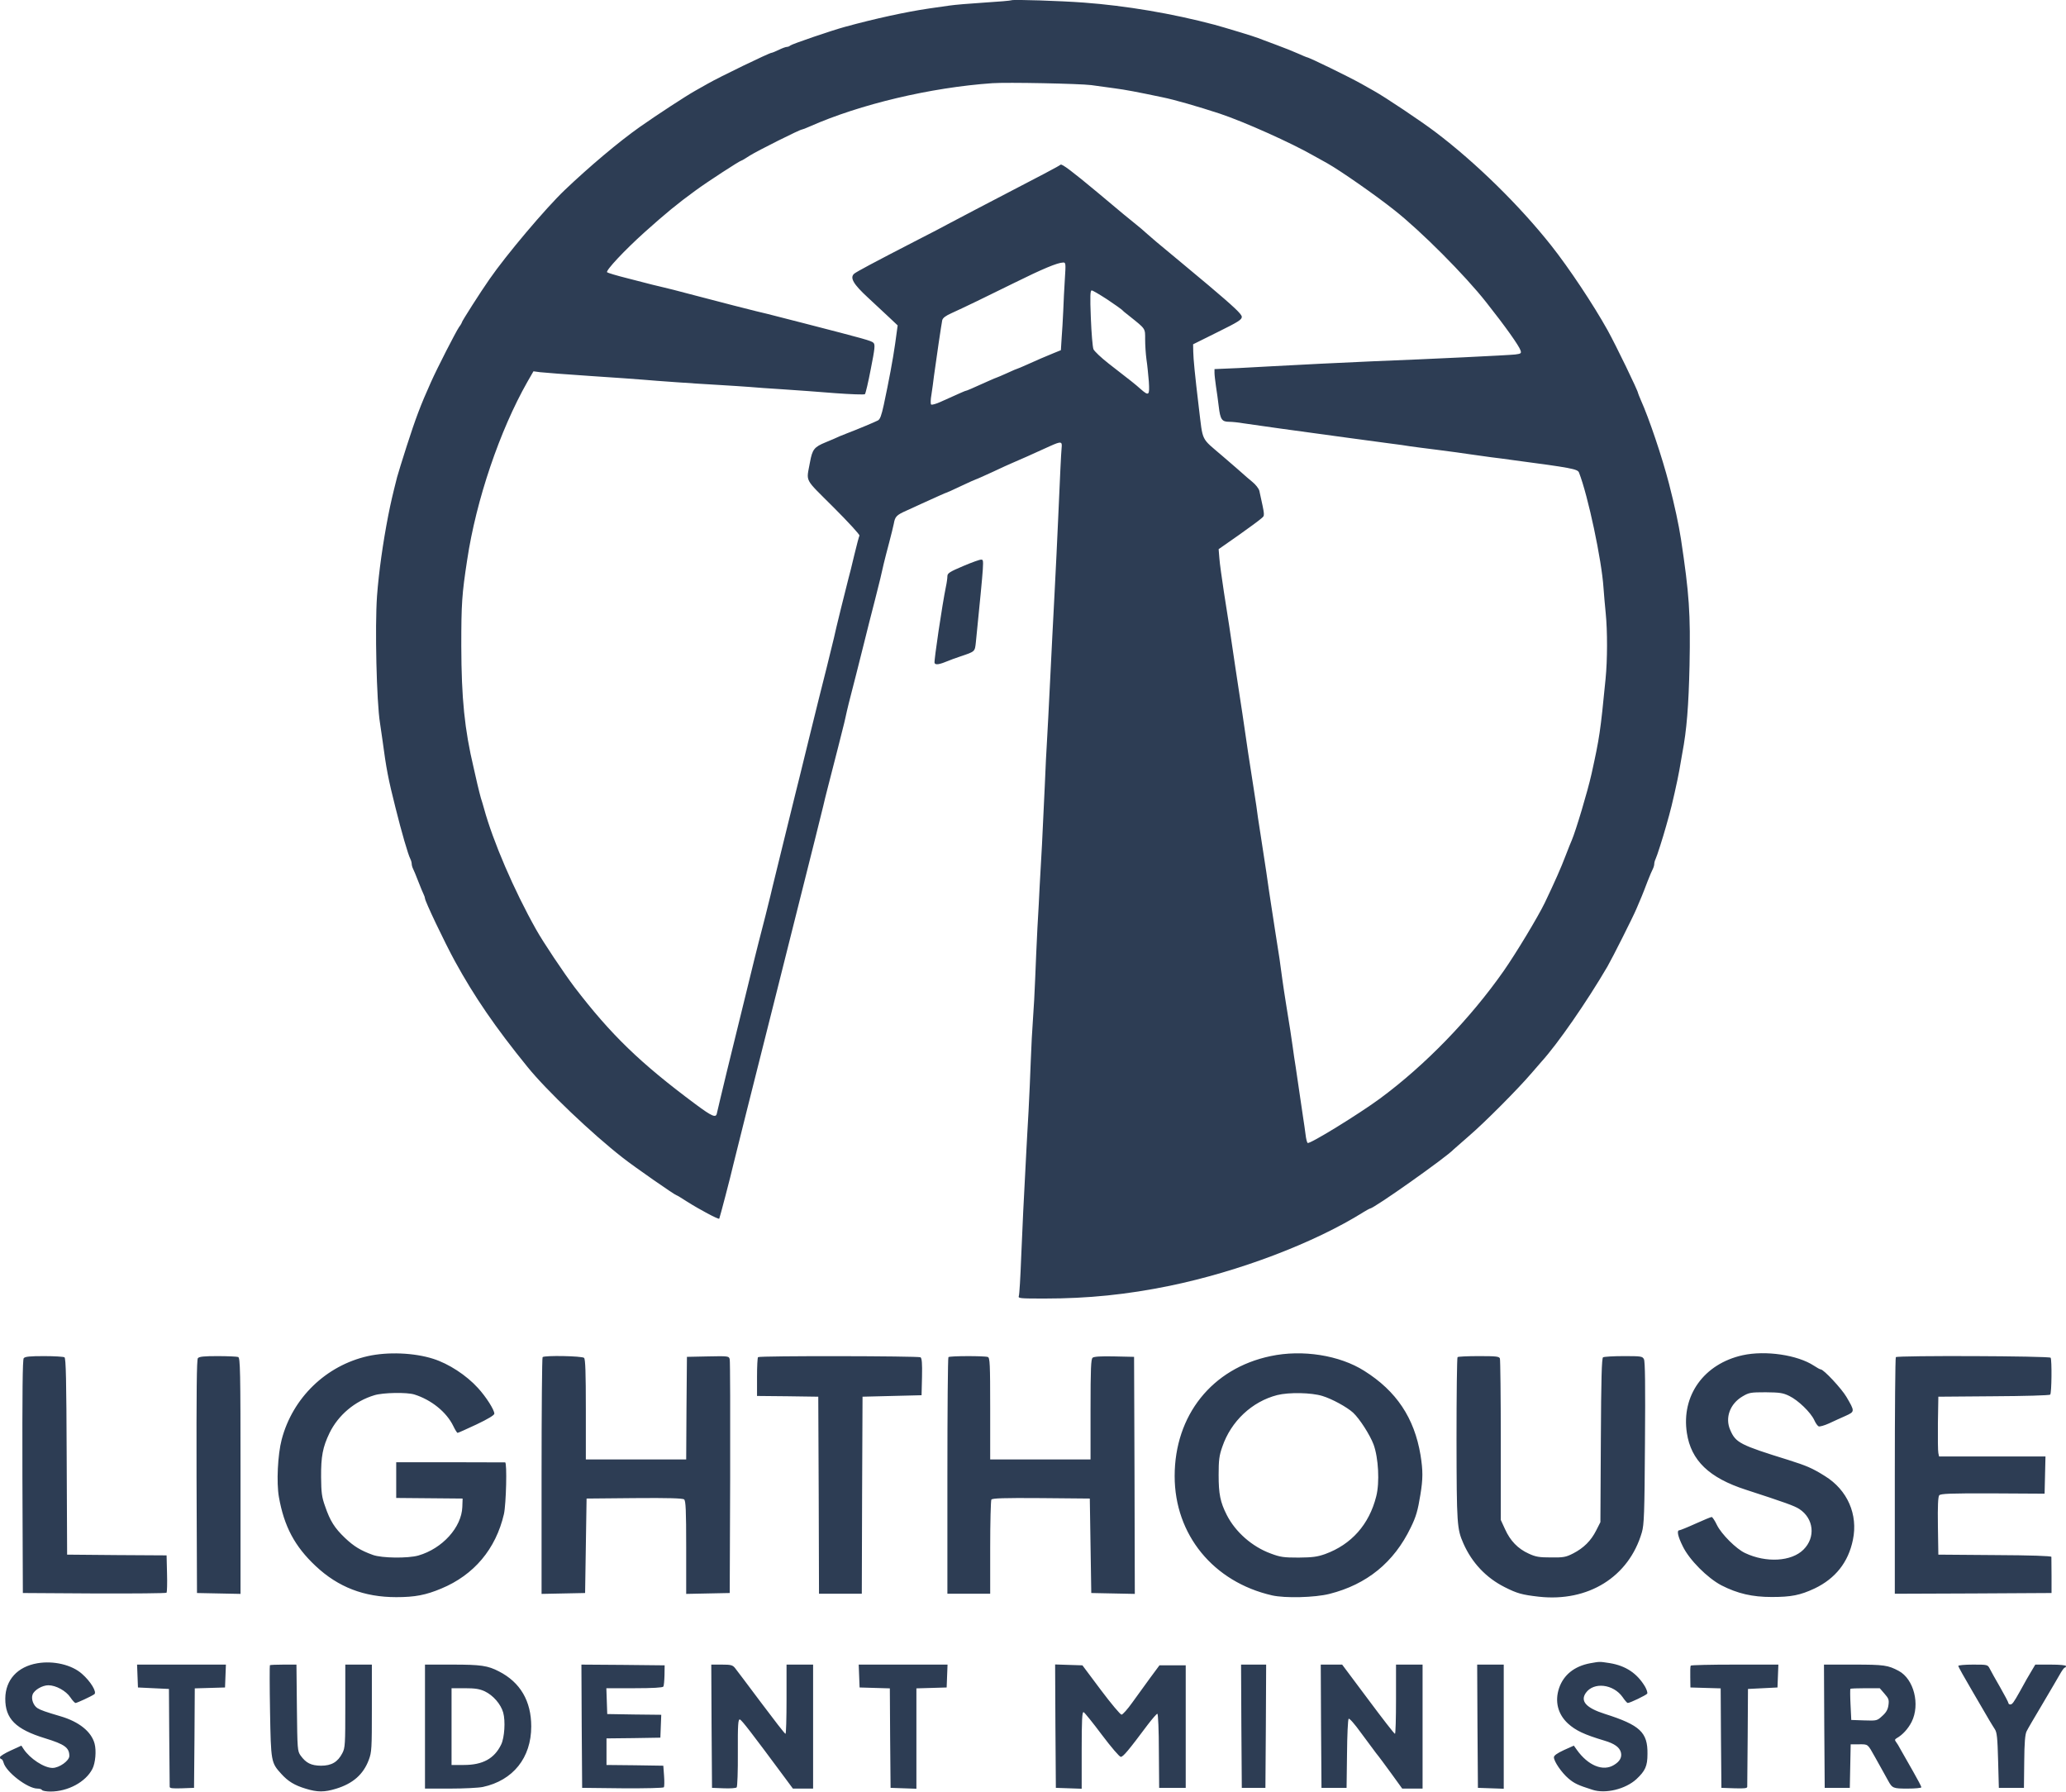
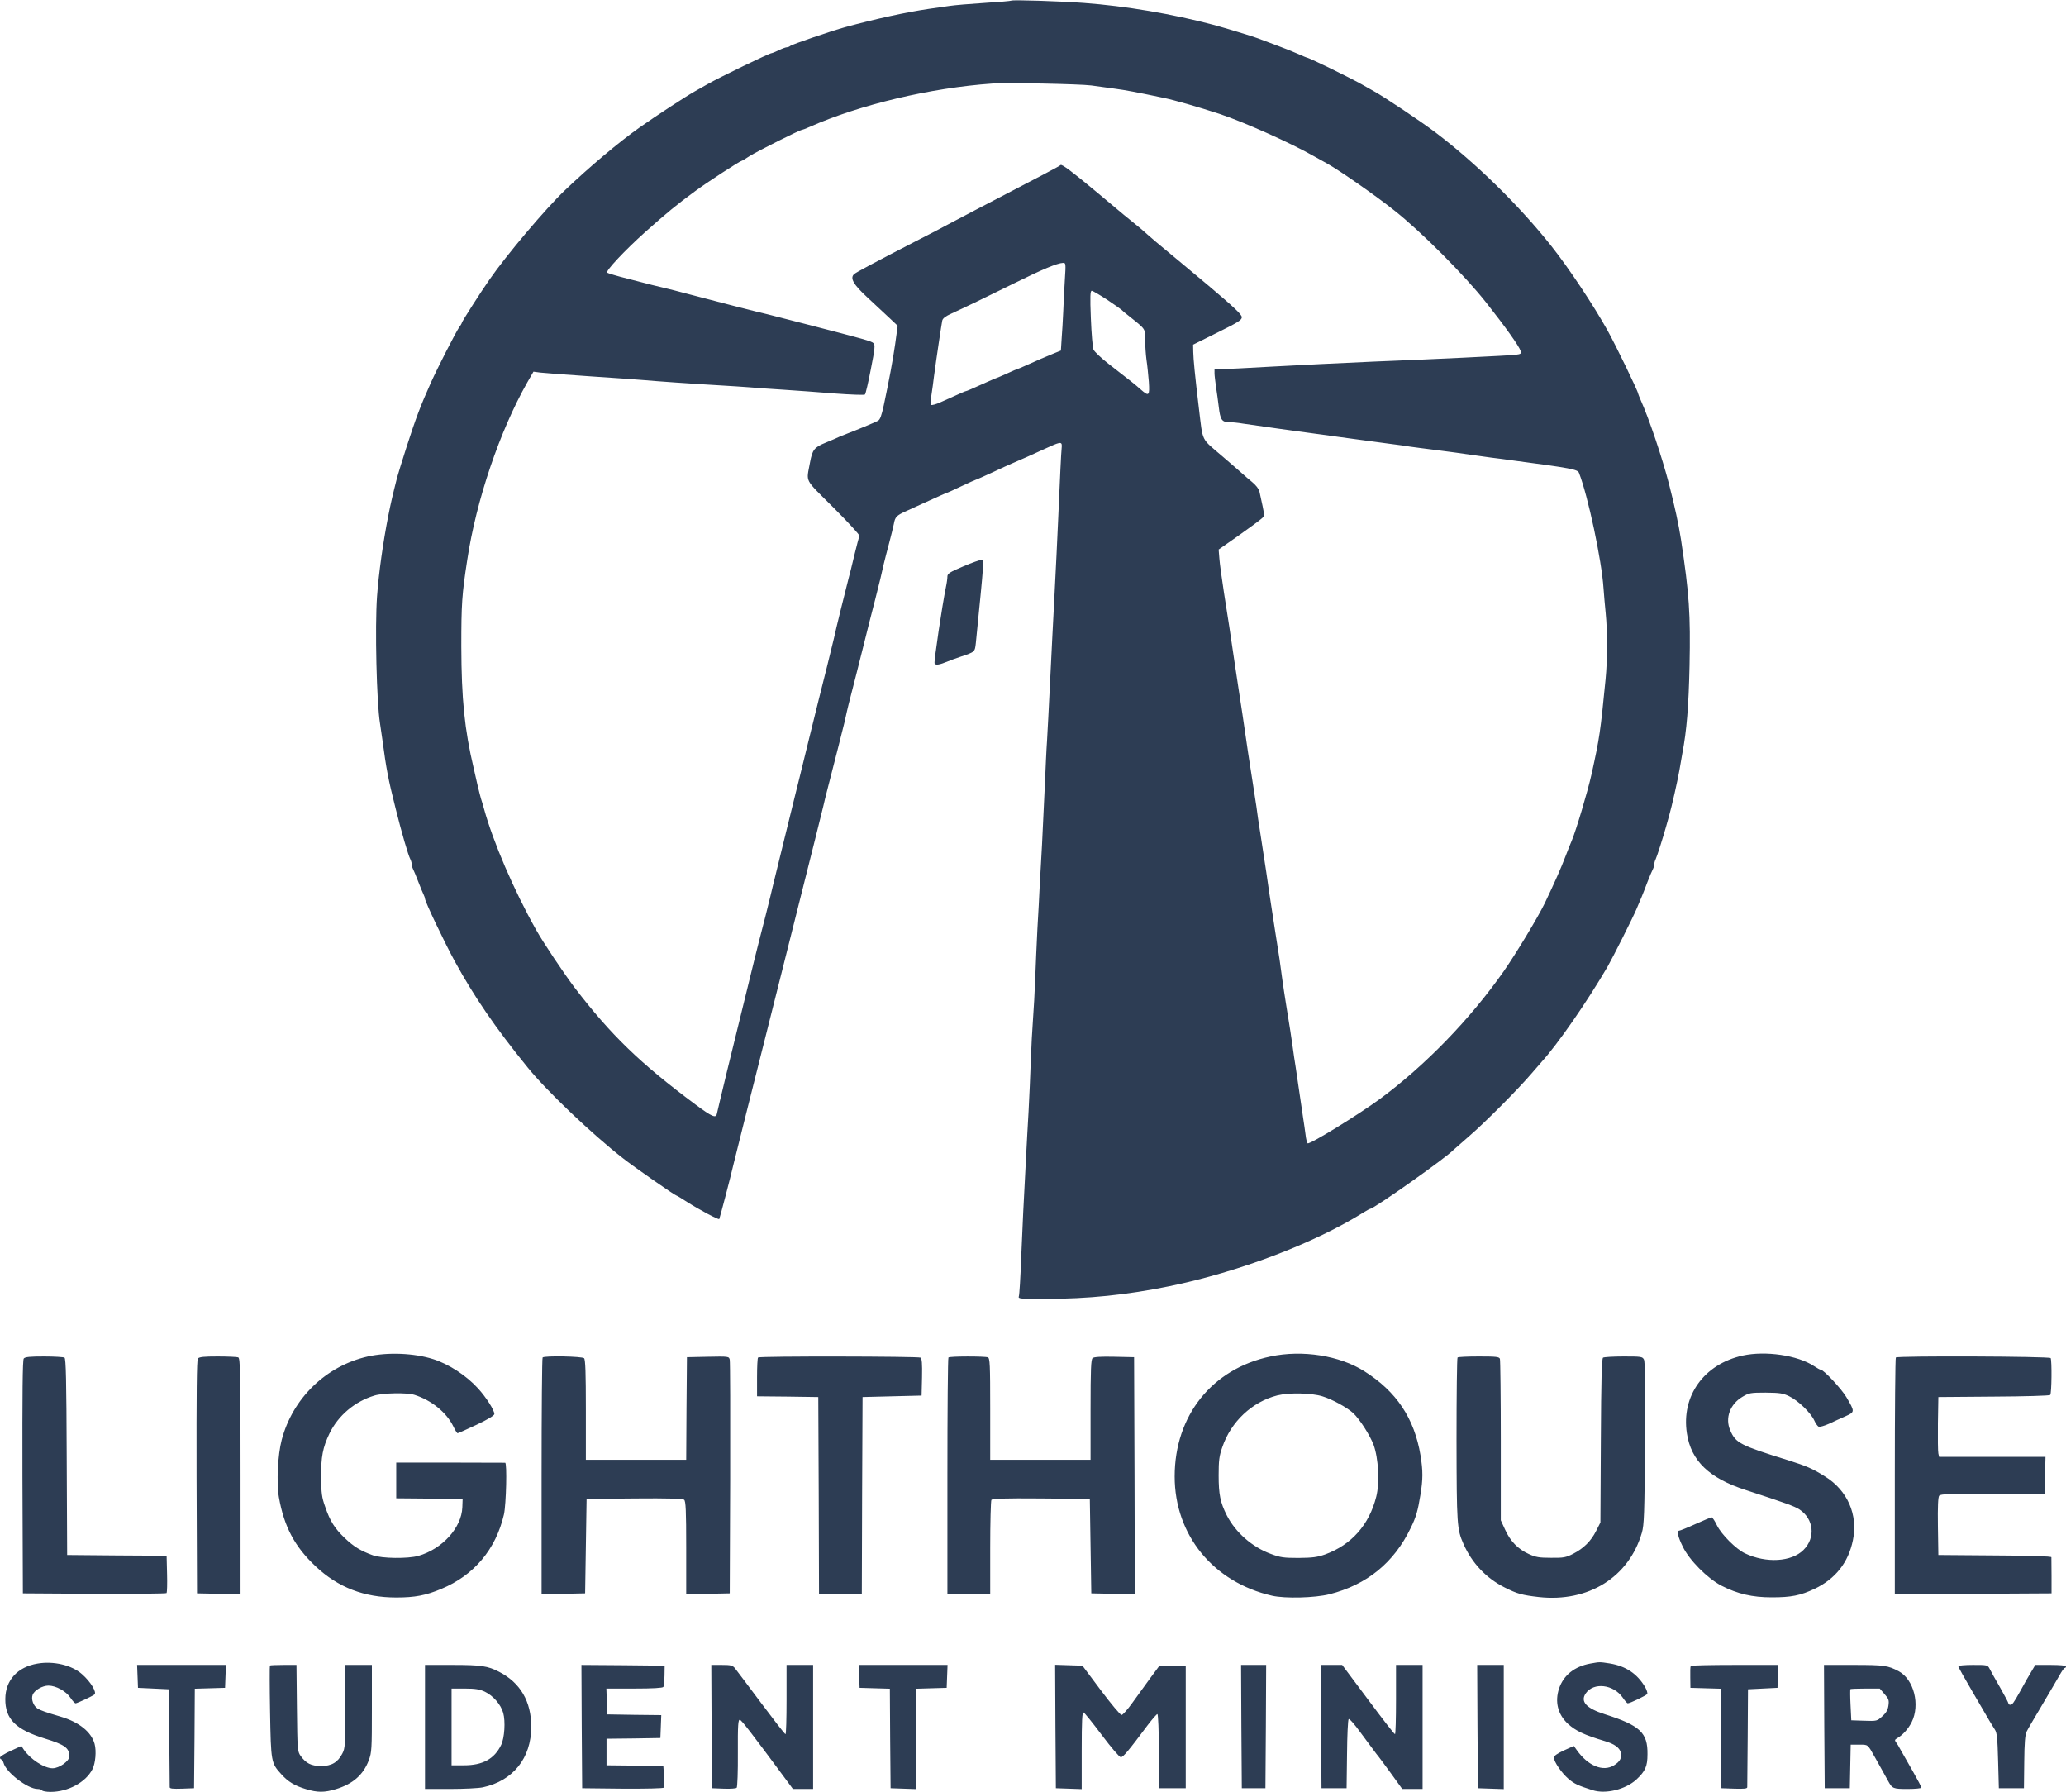
- <svg xmlns="http://www.w3.org/2000/svg" viewBox="0 0 1399.99 1213.76">
-   <g transform="translate(-0.01473,1213.759) scale(0.1,-0.1)" fill="#2D3D54" stroke="none">
+ <svg xmlns="http://www.w3.org/2000/svg" viewBox="0 0 1400 1214">
+   <g transform="translate(0,1214) scale(0.1,-0.1)" fill="#2D3D54" stroke="none">
    <path d="M6855 12136 c-5 -3 -89 -10 -185 -16 -96 -6 -202 -15 -235 -20 -33 -5 -96 -14 -140 -20 -156 -23 -363 -68 -568 -124 -92 -25 -361 -117 -372 -127 -5 -5 -15 -9 -22 -9 -8 0 -33 -9 -55 -20 -23 -11 -45 -20 -49 -20 -15 0 -356 -165 -434 -210 -22 -12 -60 -34 -85 -48 -64 -36 -257 -162 -375 -245 -143 -101 -341 -268 -508 -427 -129 -123 -396 -439 -510 -604 -61 -87 -187 -285 -187 -292 0 -3 -8 -18 -19 -32 -23 -34 -146 -274 -190 -372 -72 -160 -104 -246 -165 -435 -30 -93 -59 -188 -65 -210 -32 -126 -42 -170 -60 -260 -36 -185 -64 -383 -76 -545 -15 -210 -3 -718 20 -860 2 -14 9 -63 16 -110 27 -203 40 -270 89 -464 42 -169 86 -320 101 -348 5 -10 9 -25 9 -33 0 -8 4 -23 9 -33 5 -9 21 -48 36 -87 15 -38 31 -78 36 -87 5 -10 9 -22 9 -27 0 -19 132 -296 203 -426 131 -239 274 -448 491 -715 130 -161 437 -453 646 -616 73 -58 355 -254 364 -254 3 0 36 -20 73 -44 82 -52 211 -121 217 -115 3 4 78 289 96 369 4 19 137 548 295 1175 290 1154 298 1186 314 1253 4 20 18 75 30 122 49 189 102 399 112 440 4 19 13 55 18 80 6 25 17 72 26 105 24 92 42 164 90 355 14 58 30 121 35 140 5 19 23 91 41 160 32 126 40 159 58 240 6 25 22 88 36 140 14 52 28 111 32 130 8 47 18 58 83 87 30 14 78 35 105 48 114 52 166 75 169 75 2 0 47 20 99 45 53 25 98 45 100 45 3 0 54 23 113 50 60 28 118 55 129 59 77 33 115 50 260 116 76 34 84 33 79 -12 -4 -43 -10 -176 -24 -493 -5 -118 -16 -341 -24 -495 -8 -154 -22 -419 -30 -590 -8 -170 -18 -353 -21 -405 -4 -52 -10 -189 -15 -305 -5 -115 -14 -295 -19 -400 -6 -104 -13 -233 -16 -285 -2 -52 -9 -178 -15 -280 -5 -102 -12 -255 -15 -340 -3 -85 -10 -209 -15 -275 -5 -66 -12 -194 -15 -284 -3 -90 -10 -243 -15 -340 -6 -97 -12 -219 -15 -271 -19 -353 -26 -504 -35 -720 -5 -135 -12 -253 -16 -263 -6 -16 7 -17 174 -17 296 0 559 27 847 86 471 97 982 291 1317 501 21 13 40 23 42 23 26 0 522 351 566 400 3 3 50 44 105 92 105 90 333 319 425 427 30 35 60 69 65 75 111 122 309 408 448 646 35 61 172 333 196 390 13 30 29 69 36 85 7 17 25 62 39 100 15 39 32 78 37 87 5 10 9 25 9 33 0 8 4 23 9 33 9 18 49 143 71 222 7 25 17 59 21 75 17 58 58 241 69 305 6 36 15 88 20 115 30 156 43 323 49 595 7 354 -2 483 -58 855 -16 102 -41 219 -81 375 -47 182 -136 445 -191 567 -10 24 -19 45 -19 48 0 14 -149 322 -206 425 -97 174 -261 421 -383 575 -214 270 -509 560 -784 768 -92 70 -341 237 -417 279 -25 14 -63 35 -85 48 -86 48 -356 180 -370 180 -2 0 -28 11 -57 24 -29 13 -98 41 -153 61 -55 20 -109 41 -120 45 -20 9 -232 73 -295 90 -286 76 -601 129 -885 150 -160 12 -475 22 -490 16z m540 -575 c44 -6 116 -16 160 -22 69 -9 149 -24 320 -60 85 -17 246 -64 390 -111 165 -55 485 -198 640 -287 28 -15 68 -38 90 -50 87 -49 327 -216 455 -318 180 -142 477 -440 621 -623 129 -163 223 -295 233 -327 6 -19 3 -22 -36 -27 -42 -5 -574 -31 -963 -46 -174 -7 -545 -26 -690 -34 -33 -2 -133 -7 -222 -12 l-163 -7 0 -26 c0 -14 5 -55 10 -91 6 -36 14 -98 19 -138 10 -85 21 -102 69 -102 19 0 62 -4 96 -10 33 -5 144 -21 246 -35 284 -39 325 -44 475 -65 77 -10 194 -26 260 -35 66 -8 134 -18 150 -21 17 -2 100 -14 185 -24 85 -11 184 -24 220 -30 36 -5 100 -14 143 -20 42 -5 111 -14 152 -20 393 -52 436 -60 445 -84 61 -156 154 -594 166 -781 3 -44 10 -121 15 -172 12 -120 12 -316 -1 -445 -35 -359 -41 -398 -95 -643 -27 -121 -106 -384 -134 -450 -5 -11 -24 -58 -42 -105 -31 -82 -75 -181 -141 -319 -46 -95 -193 -339 -278 -461 -227 -324 -532 -639 -840 -866 -143 -105 -474 -309 -489 -300 -4 3 -11 29 -14 58 -4 29 -11 82 -17 118 -5 36 -16 112 -25 170 -8 58 -20 134 -25 170 -6 36 -15 97 -20 135 -10 73 -18 124 -45 290 -9 55 -20 129 -25 165 -11 88 -25 184 -49 331 -11 68 -22 144 -26 169 -4 25 -11 72 -16 105 -5 33 -13 89 -18 125 -6 36 -22 142 -36 235 -15 94 -29 188 -31 210 -3 22 -12 81 -20 130 -33 213 -46 294 -54 355 -14 98 -27 184 -45 300 -9 58 -20 132 -25 165 -5 33 -14 94 -20 135 -6 41 -15 102 -20 135 -5 33 -21 137 -36 230 -14 94 -29 197 -31 231 l-5 61 133 93 c74 52 144 104 156 115 25 22 26 9 -13 187 -4 16 -25 43 -50 63 -24 20 -49 41 -56 48 -7 7 -72 63 -144 125 -149 128 -131 91 -160 327 -27 226 -37 329 -38 380 l-1 50 165 82 c142 70 165 85 165 104 0 18 -52 67 -226 214 -125 104 -257 215 -294 245 -37 30 -90 75 -118 100 -27 25 -62 54 -76 65 -15 11 -134 109 -264 219 -173 144 -241 195 -250 188 -15 -12 -93 -53 -572 -302 -77 -40 -162 -85 -190 -100 -27 -15 -124 -66 -215 -112 -293 -151 -405 -211 -422 -225 -30 -27 -6 -70 94 -162 51 -47 117 -109 147 -137 l54 -51 -17 -124 c-15 -106 -42 -250 -77 -414 -16 -73 -25 -98 -40 -106 -23 -12 -143 -62 -214 -89 -11 -4 -31 -12 -45 -18 -14 -7 -56 -25 -95 -41 -78 -32 -90 -48 -106 -134 -25 -140 -44 -103 160 -307 100 -100 179 -186 175 -191 -3 -6 -19 -65 -35 -132 -16 -67 -33 -138 -39 -157 -14 -53 -90 -359 -99 -405 -5 -22 -27 -112 -49 -200 -23 -88 -77 -308 -122 -490 -44 -181 -85 -346 -90 -365 -5 -19 -41 -165 -80 -325 -39 -159 -73 -299 -76 -310 -3 -11 -9 -36 -13 -55 -7 -31 -56 -225 -81 -320 -5 -19 -41 -163 -79 -320 -38 -157 -99 -404 -135 -550 -35 -146 -66 -274 -68 -285 -6 -33 -32 -22 -144 61 -375 279 -573 470 -821 794 -73 97 -212 304 -261 392 -149 265 -291 595 -352 818 -7 25 -16 56 -21 70 -4 14 -15 57 -24 95 -9 39 -20 88 -25 110 -62 261 -83 471 -84 825 0 287 4 351 40 585 61 406 221 876 407 1204 l42 73 45 -6 c25 -3 180 -15 345 -26 165 -11 325 -22 355 -25 90 -8 344 -26 505 -35 83 -5 179 -11 215 -14 36 -3 137 -11 225 -16 88 -6 247 -17 354 -26 107 -8 198 -11 202 -7 5 5 23 82 40 171 28 141 30 165 18 177 -14 14 -54 25 -469 132 -118 30 -231 59 -250 64 -19 5 -53 13 -75 18 -42 10 -218 55 -450 116 -77 21 -158 41 -180 46 -22 5 -56 13 -75 18 -19 5 -94 24 -167 43 -73 18 -135 37 -139 41 -11 11 118 149 255 272 143 128 222 193 343 281 77 57 303 204 313 204 3 0 28 15 57 34 51 32 338 176 352 176 3 0 28 9 54 21 339 150 818 264 1237 293 100 7 592 -3 670 -13z m-179 -1313 c-4 -62 -9 -160 -11 -218 -3 -58 -7 -141 -11 -185 l-5 -80 -47 -19 c-54 -22 -115 -48 -190 -82 -29 -13 -55 -24 -57 -24 -2 0 -34 -13 -70 -30 -36 -16 -68 -30 -70 -30 -2 0 -28 -11 -57 -24 -113 -51 -148 -66 -153 -66 -4 0 -29 -11 -169 -74 -32 -15 -62 -23 -66 -19 -5 4 -4 35 2 68 5 33 13 89 17 125 15 113 51 354 56 378 4 16 23 30 63 48 101 46 220 104 423 204 192 95 294 138 333 139 18 1 19 -5 12 -111z m287 -139 c51 -34 94 -65 97 -68 3 -4 27 -25 55 -46 110 -88 105 -81 105 -157 0 -38 4 -99 9 -136 6 -37 12 -104 16 -149 6 -96 1 -101 -57 -50 -37 33 -56 48 -216 172 -50 39 -95 82 -102 96 -6 14 -14 110 -18 213 -6 149 -4 186 6 186 7 0 54 -28 105 -61z M6528 8303 c-92 -39 -108 -49 -108 -69 0 -12 -4 -44 -10 -71 -25 -122 -82 -504 -77 -517 6 -15 32 -11 92 14 11 5 49 19 85 31 98 33 96 31 103 96 57 571 56 557 37 559 -8 2 -63 -18 -122 -43z M2493 2950 c-284 -64 -510 -283 -584 -565 -27 -102 -36 -292 -19 -389 35 -199 107 -335 249 -468 152 -143 328 -211 546 -211 127 0 200 14 305 58 222 92 370 268 425 505 15 68 22 350 8 350 -5 0 -172 0 -373 1 l-365 0 0 -121 0 -121 225 -2 225 -2 -2 -57 c-5 -138 -135 -282 -298 -329 -71 -20 -247 -18 -308 4 -83 30 -129 58 -190 116 -69 66 -100 114 -134 214 -22 61 -26 91 -27 197 -1 141 11 203 57 299 59 121 171 216 304 256 58 18 220 21 271 5 115 -36 218 -119 264 -214 12 -25 25 -46 29 -46 4 0 62 26 128 57 78 37 121 63 121 73 0 26 -56 114 -111 174 -79 87 -199 165 -304 198 -129 41 -307 48 -442 18z M8610 2950 c-397 -83 -650 -401 -650 -813 0 -397 262 -717 660 -808 88 -20 290 -15 389 10 253 64 437 213 551 450 36 73 48 116 65 221 18 108 18 164 1 270 -42 251 -163 433 -381 570 -167 106 -419 146 -635 100z m351 -270 c66 -20 166 -75 208 -113 45 -42 114 -150 139 -216 33 -90 42 -257 18 -351 -48 -191 -168 -326 -346 -391 -54 -19 -85 -23 -180 -24 -101 0 -124 3 -190 28 -125 46 -238 145 -297 261 -44 87 -55 142 -55 271 0 100 4 132 25 191 59 173 201 306 372 350 80 20 232 17 306 -6z M11809 2956 c-262 -58 -417 -273 -378 -527 28 -186 151 -304 399 -384 267 -87 329 -109 363 -131 98 -64 112 -192 28 -275 -81 -81 -253 -91 -396 -23 -60 28 -159 127 -190 189 -14 30 -31 55 -36 55 -5 0 -54 -20 -109 -45 -55 -25 -105 -45 -110 -45 -19 0 -10 -42 23 -108 44 -92 167 -215 262 -265 110 -56 209 -79 341 -79 132 0 193 12 291 58 140 67 228 177 259 329 36 172 -37 338 -189 432 -86 54 -124 70 -247 109 -329 102 -358 117 -395 203 -37 83 -2 178 83 228 44 26 54 28 157 28 96 -1 117 -4 160 -25 60 -29 144 -110 169 -163 9 -21 23 -40 30 -43 7 -3 39 6 70 20 31 15 81 37 112 51 64 29 64 30 6 129 -33 56 -154 186 -174 186 -5 0 -25 11 -46 25 -111 73 -328 105 -483 71z M161 2936 c-8 -10 -10 -228 -9 -802 l3 -789 484 -3 c267 -1 487 1 490 5 3 5 5 63 3 130 l-3 123 -337 2 -337 3 -3 664 c-2 517 -5 667 -15 673 -6 4 -69 8 -138 8 -95 0 -129 -3 -138 -14z M1341 2936 c-8 -10 -10 -228 -9 -802 l3 -789 148 -3 147 -3 0 800 c0 719 -2 799 -16 805 -9 3 -71 6 -139 6 -91 0 -125 -3 -134 -14z M3677 2943 c-4 -3 -7 -366 -7 -805 l0 -799 148 3 147 3 5 320 5 320 324 3 c230 2 328 -1 337 -9 11 -9 14 -72 14 -325 l0 -315 148 3 147 3 3 780 c1 429 0 790 -3 803 -5 22 -7 23 -148 20 l-142 -3 -3 -347 -2 -348 -340 0 -340 0 0 338 c0 250 -3 341 -12 350 -13 13 -269 18 -281 5z M5137 2943 c-4 -3 -7 -64 -7 -134 l0 -129 208 -2 207 -3 3 -667 2 -668 145 0 145 0 2 668 3 667 200 5 200 5 3 124 c2 93 -1 126 -10 133 -15 9 -1092 11 -1101 1z M6427 2943 c-4 -3 -7 -366 -7 -805 l0 -798 145 0 145 0 0 313 c0 171 4 318 8 325 7 9 81 12 338 10 l329 -3 5 -320 5 -320 148 -3 147 -3 -2 803 -3 803 -134 3 c-90 2 -138 -1 -147 -9 -11 -9 -14 -73 -14 -350 l0 -339 -340 0 -340 0 0 344 c0 304 -2 345 -16 350 -21 8 -259 8 -267 -1z M9877 2943 c-4 -3 -7 -254 -7 -557 1 -579 3 -606 47 -706 58 -131 154 -232 279 -295 85 -43 118 -52 232 -65 335 -37 610 134 698 436 15 52 18 125 21 606 3 390 1 552 -7 567 -10 20 -19 21 -138 21 -70 0 -132 -4 -139 -8 -9 -6 -13 -142 -15 -562 l-3 -555 -29 -57 c-35 -69 -84 -118 -156 -155 -49 -25 -65 -28 -150 -27 -80 0 -104 4 -151 26 -73 33 -125 87 -160 165 l-29 63 0 539 c0 297 -3 546 -6 555 -5 14 -27 16 -143 16 -76 0 -141 -3 -144 -7z M12847 2943 c-4 -3 -7 -366 -7 -805 l0 -798 531 2 531 3 0 118 c-1 64 -1 121 -1 127 -1 6 -140 11 -383 12 l-383 3 -3 194 c-2 137 1 198 9 208 10 11 72 14 363 13 l351 -2 3 126 3 126 -361 0 -360 0 -5 23 c-3 12 -4 103 -3 202 l3 180 375 3 c206 1 378 6 383 11 10 10 12 234 3 250 -8 12 -1037 16 -1049 4z M253 869 c-134 -23 -216 -112 -217 -239 -1 -137 70 -208 269 -269 134 -41 165 -64 165 -120 0 -32 -68 -81 -114 -81 -57 0 -153 63 -196 128 l-15 23 -72 -33 c-40 -18 -73 -39 -73 -45 0 -7 4 -13 9 -13 5 0 11 -10 15 -23 16 -64 163 -177 230 -177 14 0 28 -4 31 -10 3 -5 29 -10 57 -10 119 0 239 65 284 153 21 40 28 124 15 172 -22 81 -105 148 -231 185 -99 29 -136 42 -156 55 -28 18 -44 63 -33 92 11 31 66 63 107 63 51 0 120 -38 149 -82 14 -21 30 -38 35 -38 10 0 105 44 127 59 20 13 -24 87 -84 139 -69 61 -193 90 -302 71z M10775 869 c-106 -20 -179 -78 -210 -168 -30 -90 -9 -176 60 -240 53 -48 110 -75 247 -116 68 -20 103 -45 112 -80 8 -33 -7 -61 -47 -85 -74 -46 -176 -4 -252 103 l-20 28 -67 -30 c-47 -22 -68 -37 -68 -49 0 -28 52 -104 99 -144 39 -33 64 -45 162 -76 88 -29 223 4 297 71 61 57 76 89 76 172 2 146 -50 195 -289 271 -126 40 -168 86 -129 142 53 76 187 61 250 -29 14 -21 30 -39 34 -39 16 0 125 53 132 63 4 6 -3 27 -14 47 -54 91 -131 142 -239 160 -72 11 -66 11 -134 -1z M932 783 l3 -78 105 -5 105 -5 2 -325 c2 -179 3 -331 3 -338 0 -10 20 -12 83 -10 l82 3 3 337 2 337 103 3 102 3 3 78 3 77 -301 0 -301 0 3 -77z M1829 856 c-2 -2 -2 -143 1 -313 6 -342 7 -347 76 -423 46 -51 90 -78 167 -101 78 -24 126 -24 204 0 115 35 185 97 222 195 20 53 21 76 21 351 l0 295 -90 0 -90 0 0 -280 c0 -260 -1 -284 -20 -320 -31 -60 -73 -85 -145 -85 -67 1 -101 18 -138 69 -21 30 -22 40 -25 324 l-3 292 -88 0 c-48 0 -90 -2 -92 -4z M2880 440 l0 -420 170 0 c93 0 193 5 222 11 205 44 328 198 328 410 0 172 -74 299 -219 373 -75 39 -122 46 -313 46 l-188 0 0 -420z m405 239 c57 -27 109 -87 125 -144 16 -57 9 -170 -14 -217 -46 -95 -125 -138 -252 -138 l-84 0 0 260 0 260 90 0 c71 0 100 -5 135 -21z M3942 443 l3 -418 274 -3 c159 -1 277 2 280 7 3 5 4 40 1 78 l-5 68 -192 3 -193 2 0 90 0 90 183 2 182 3 3 77 3 78 -183 2 -183 3 -3 88 -3 87 190 0 c123 0 192 4 196 11 4 5 7 40 8 77 l1 67 -282 3 -282 2 2 -417z M4822 443 l3 -418 79 -3 c44 -2 83 1 88 6 5 5 9 111 8 237 -1 191 2 226 14 223 12 -3 79 -90 305 -395 l54 -73 68 0 69 0 0 420 0 420 -90 0 -90 0 0 -235 c0 -129 -3 -235 -7 -234 -5 0 -79 96 -166 212 -87 117 -167 222 -177 235 -16 19 -28 22 -89 22 l-71 0 2 -417z M5822 783 l3 -78 102 -3 103 -3 2 -337 3 -337 88 -3 87 -3 0 340 0 340 103 3 102 3 3 78 3 77 -301 0 -301 0 3 -77z M7152 443 l3 -418 88 -3 87 -3 0 261 c0 205 3 261 13 258 6 -2 62 -71 124 -154 64 -85 119 -149 128 -149 16 0 52 43 182 217 32 42 62 76 66 75 5 -2 10 -115 10 -252 l2 -250 90 0 90 0 0 415 0 415 -89 0 -89 0 -63 -85 c-34 -47 -89 -122 -121 -167 -32 -45 -65 -82 -73 -82 -8 0 -71 75 -140 167 l-125 167 -93 3 -92 3 2 -418z M8412 443 l3 -418 80 0 80 0 3 418 2 417 -85 0 -85 0 2 -417z M8952 443 l3 -418 85 0 85 0 3 230 c1 126 6 233 11 238 5 5 41 -36 82 -93 41 -56 88 -119 104 -140 17 -20 63 -83 104 -139 l73 -101 69 0 69 0 0 420 0 420 -90 0 -90 0 0 -235 c0 -129 -3 -235 -7 -234 -5 0 -87 106 -183 235 l-175 234 -72 0 -73 0 2 -417z M10012 443 l3 -418 88 -3 87 -3 0 421 0 420 -90 0 -90 0 2 -417z M11457 853 c-3 -5 -4 -39 -3 -78 l1 -70 102 -3 103 -3 2 -337 3 -337 88 -3 c66 -2 87 0 87 10 0 7 1 159 3 338 l2 325 100 5 100 5 3 78 3 77 -295 0 c-162 0 -297 -3 -299 -7z M12362 443 l3 -418 85 0 85 0 3 147 3 148 57 0 c62 0 57 4 107 -85 15 -27 39 -70 53 -95 14 -25 30 -54 36 -65 29 -53 34 -55 133 -55 51 0 93 4 93 9 0 5 -25 53 -56 107 -31 55 -68 119 -82 144 -13 25 -29 51 -35 58 -8 10 -7 16 5 23 41 23 78 64 102 111 59 118 15 290 -87 345 -73 39 -99 43 -305 43 l-202 0 2 -417z m408 220 c28 -32 32 -41 27 -77 -4 -30 -15 -50 -42 -74 -35 -32 -36 -33 -123 -30 l-87 3 -5 103 c-3 57 -3 106 -1 108 2 2 48 4 102 4 l97 0 32 -37z M13270 851 c0 -5 43 -82 96 -172 53 -90 105 -179 115 -197 11 -18 27 -45 37 -60 14 -21 18 -58 22 -212 l5 -185 85 0 85 0 2 178 c1 129 6 185 16 205 7 15 51 90 97 167 84 142 103 175 136 232 11 18 22 33 27 33 4 0 7 5 7 10 0 6 -41 10 -104 10 l-104 0 -22 -37 c-25 -41 -43 -73 -82 -144 -42 -75 -52 -89 -65 -89 -7 0 -13 4 -13 9 0 5 -25 53 -56 107 -32 55 -63 111 -71 127 -14 27 -16 27 -114 27 -54 0 -99 -4 -99 -9z" />
  </g>
</svg>
